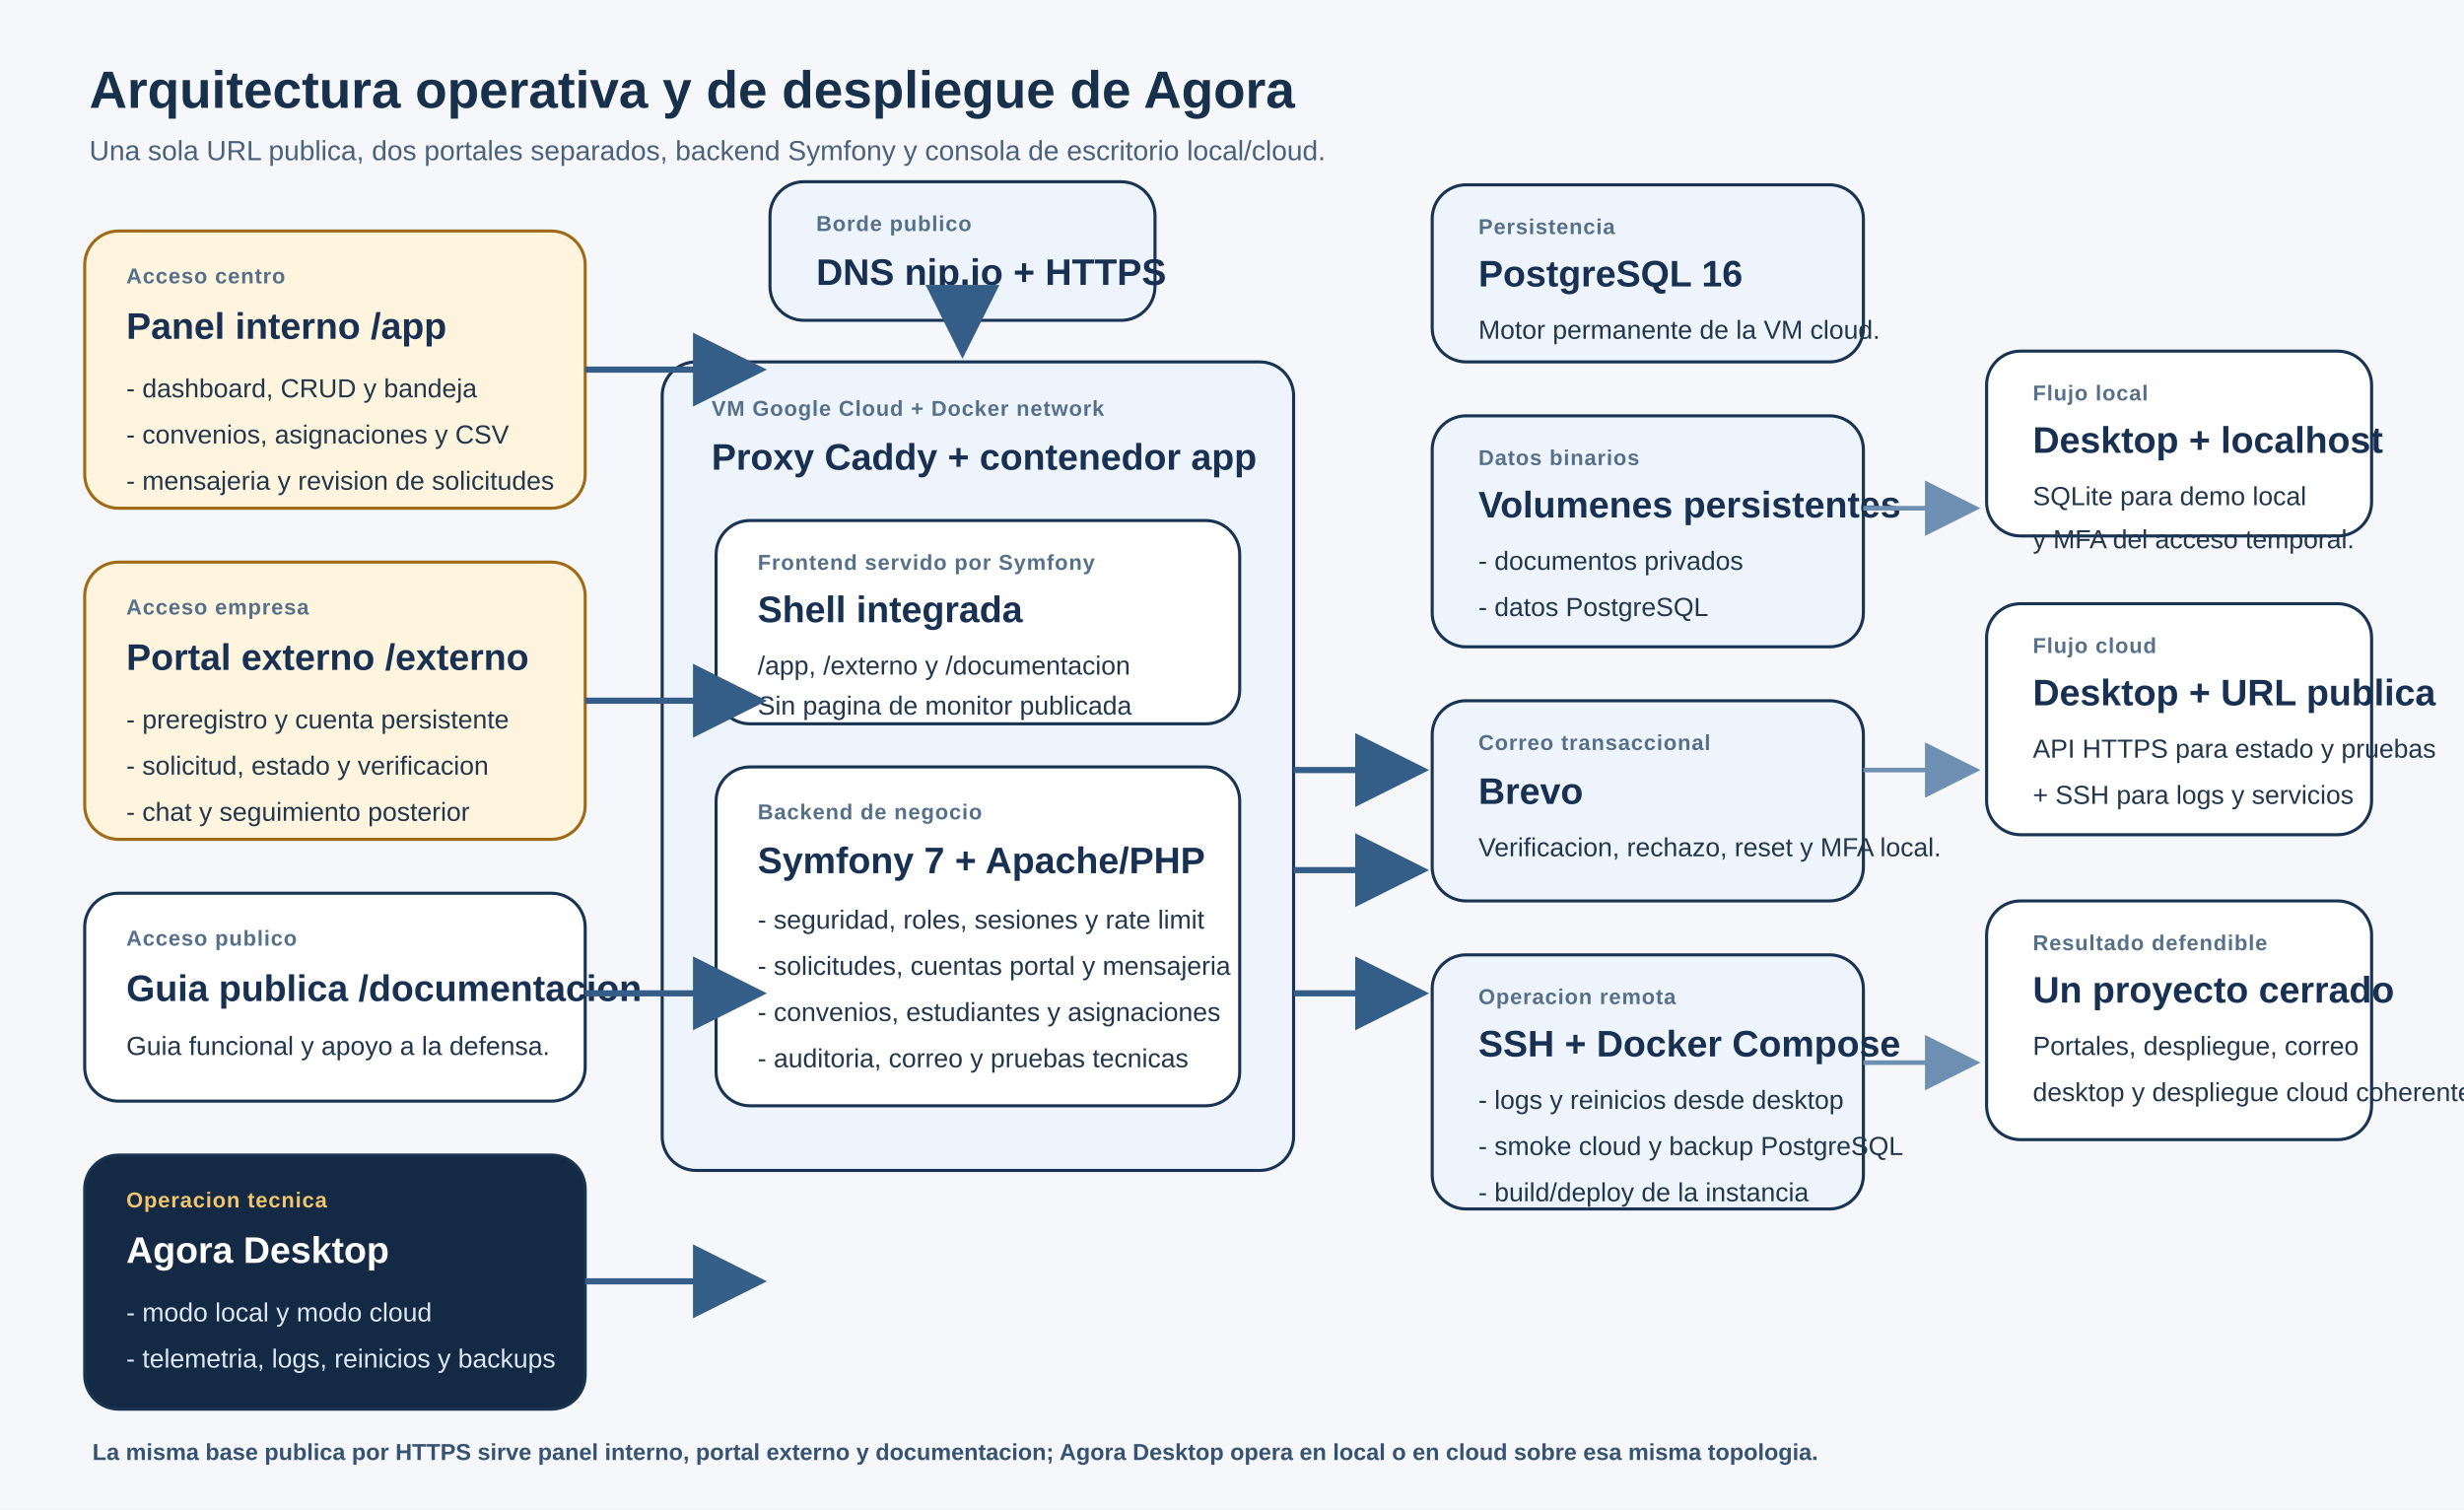
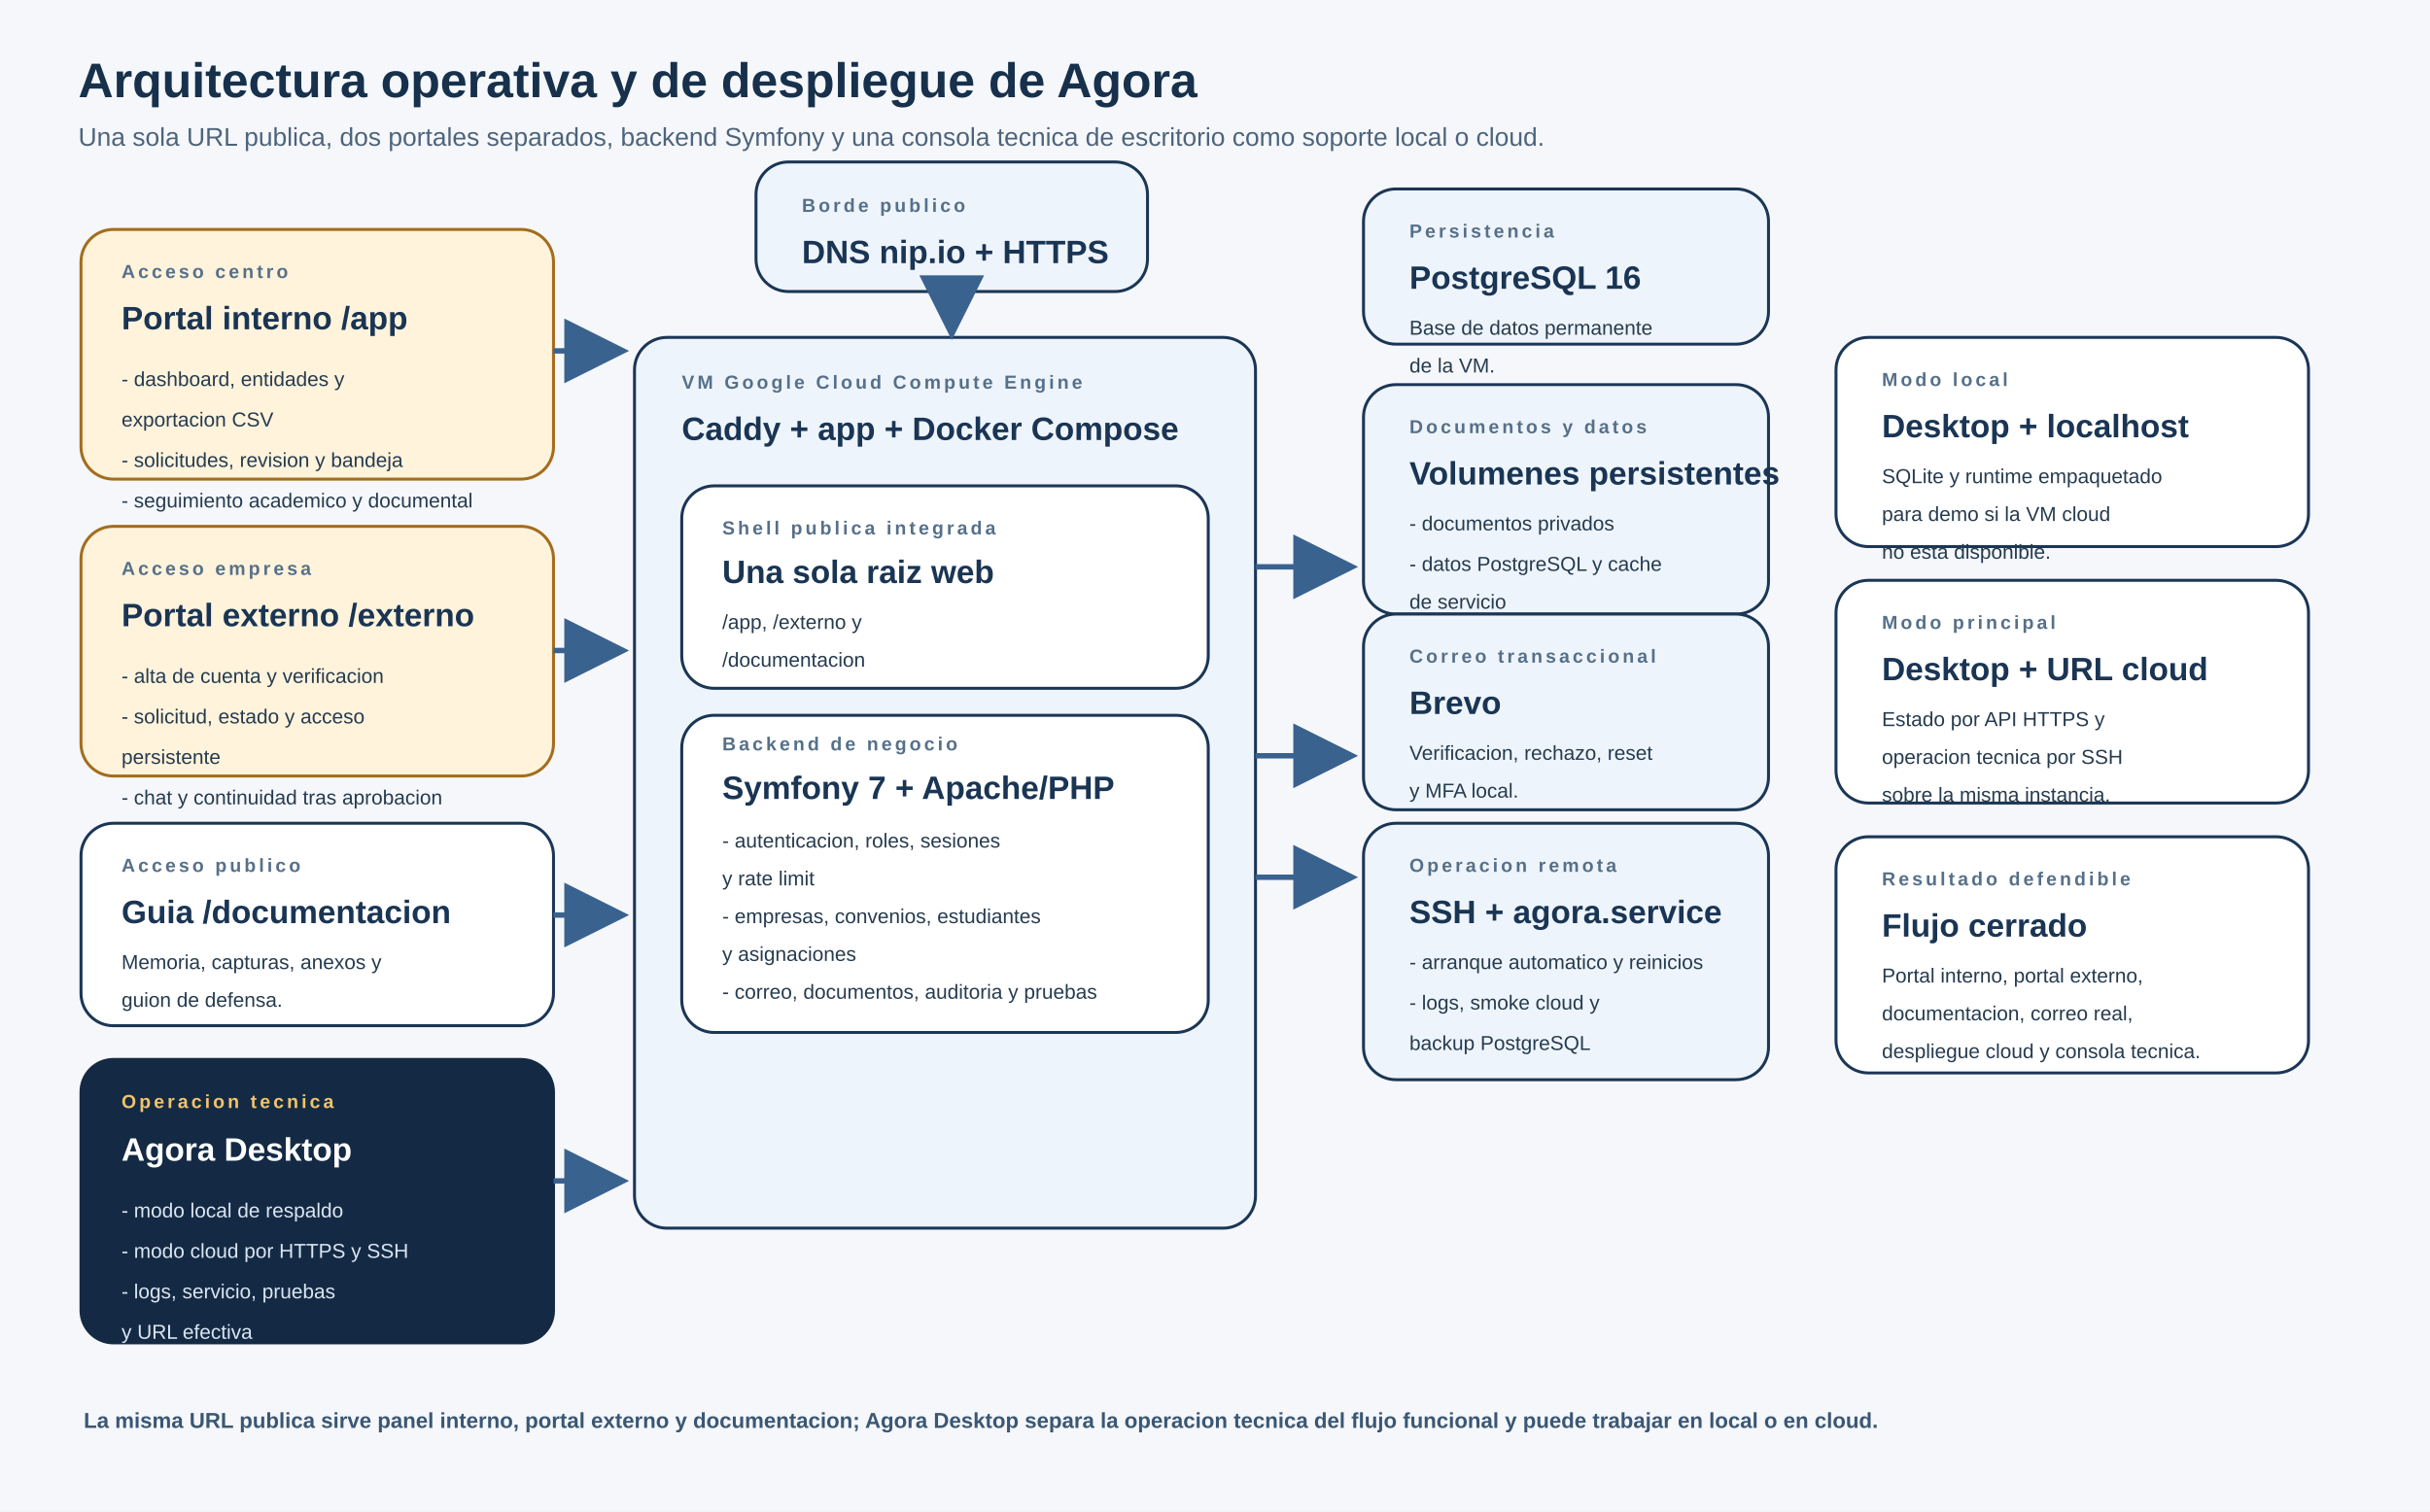
- <svg xmlns="http://www.w3.org/2000/svg" width="1600" height="980" viewBox="0 0 1600 980">
+ <svg xmlns="http://www.w3.org/2000/svg" width="1800" height="1120" viewBox="0 0 1800 1120">
  <defs>
    <style>
      .bg { fill: #f5f7fb; }
-       .title { font: 700 34px 'Segoe UI', Arial, sans-serif; fill: #17314c; }
-       .subtitle { font: 500 18px 'Segoe UI', Arial, sans-serif; fill: #4a6179; }
-       .card { fill: #ffffff; stroke: #193352; stroke-width: 2; rx: 22; ry: 22; }
-       .card-soft { fill: #eef4fb; stroke: #193352; stroke-width: 2; rx: 22; ry: 22; }
-       .card-warm { fill: #fff4de; stroke: #9f6b17; stroke-width: 2; rx: 22; ry: 22; }
-       .card-dark { fill: #142a44; stroke: #193352; stroke-width: 2; rx: 22; ry: 22; }
-       .head { font: 700 24px 'Segoe UI', Arial, sans-serif; fill: #183153; }
-       .head-dark { font: 700 24px 'Segoe UI', Arial, sans-serif; fill: #ffffff; }
-       .text { font: 400 17px 'Segoe UI', Arial, sans-serif; fill: #22374b; }
-       .text-dark { font: 400 17px 'Segoe UI', Arial, sans-serif; fill: #dce7f5; }
-       .small { font: 600 14px 'Segoe UI', Arial, sans-serif; fill: #567089; letter-spacing: 0.04em; text-transform: uppercase; }
-       .small-dark { font: 600 14px 'Segoe UI', Arial, sans-serif; fill: #f2c46d; letter-spacing: 0.04em; text-transform: uppercase; }
-       .line { stroke: #345e88; stroke-width: 4; fill: none; marker-end: url(#arrow); }
-       .line-soft { stroke: #6d8fb2; stroke-width: 3; fill: none; marker-end: url(#arrowSoft); }
-       .footer { font: 600 15px 'Segoe UI', Arial, sans-serif; fill: #365472; }
+       .title { font: 700 36px 'Segoe UI', Arial, sans-serif; fill: #17314c; }
+       .subtitle { font: 500 19px 'Segoe UI', Arial, sans-serif; fill: #4d647b; }
+       .card { fill: #ffffff; stroke: #1b3655; stroke-width: 2.2; rx: 24; ry: 24; }
+       .card-soft { fill: #eef4fb; stroke: #1b3655; stroke-width: 2.2; rx: 24; ry: 24; }
+       .card-warm { fill: #fff3db; stroke: #a36d1d; stroke-width: 2.2; rx: 24; ry: 24; }
+       .card-dark { fill: #142a44; stroke: #142a44; stroke-width: 2.2; rx: 24; ry: 24; }
+       .eyebrow { font: 700 14px 'Segoe UI', Arial, sans-serif; fill: #567089; letter-spacing: 0.16em; text-transform: uppercase; }
+       .eyebrow-dark { font: 700 14px 'Segoe UI', Arial, sans-serif; fill: #f1c36c; letter-spacing: 0.16em; text-transform: uppercase; }
+       .heading { font: 700 24px 'Segoe UI', Arial, sans-serif; fill: #1a3554; }
+       .heading-dark { font: 700 24px 'Segoe UI', Arial, sans-serif; fill: #ffffff; }
+       .body { font: 400 15px 'Segoe UI', Arial, sans-serif; fill: #263b4f; }
+       .body-dark { font: 400 15px 'Segoe UI', Arial, sans-serif; fill: #dbe6f3; }
+       .foot { font: 600 16px 'Segoe UI', Arial, sans-serif; fill: #3a5774; }
+       .line-main { stroke: #3a628f; stroke-width: 4; fill: none; marker-end: url(#arrow); }
+       .line-soft { stroke: #6b8eb3; stroke-width: 3; fill: none; marker-end: url(#arrowSoft); }
    </style>
    <marker id="arrow" markerWidth="12" markerHeight="12" refX="10" refY="6" orient="auto">
-       <path d="M0,0 L12,6 L0,12 z" fill="#345e88" />
+       <path d="M0,0 L12,6 L0,12 z" fill="#3a628f" />
    </marker>
    <marker id="arrowSoft" markerWidth="12" markerHeight="12" refX="10" refY="6" orient="auto">
-       <path d="M0,0 L12,6 L0,12 z" fill="#6d8fb2" />
+       <path d="M0,0 L12,6 L0,12 z" fill="#6b8eb3" />
    </marker>
  </defs>
-   <rect class="bg" x="0" y="0" width="1600" height="980" />
-   <text class="title" x="58" y="70">Arquitectura operativa y de despliegue de Agora</text>
-   <text class="subtitle" x="58" y="104">Una sola URL publica, dos portales separados, backend Symfony y consola de escritorio local/cloud.</text>
-   <rect class="card-warm" x="55" y="150" width="325" height="180" />
-   <text class="small" x="82" y="184">Acceso centro</text>
-   <text class="head" x="82" y="220">Panel interno /app</text>
-   <text class="text" x="82" y="258">- dashboard, CRUD y bandeja</text>
-   <text class="text" x="82" y="288">- convenios, asignaciones y CSV</text>
-   <text class="text" x="82" y="318">- mensajeria y revision de solicitudes</text>
-   <rect class="card-warm" x="55" y="365" width="325" height="180" />
-   <text class="small" x="82" y="399">Acceso empresa</text>
-   <text class="head" x="82" y="435">Portal externo /externo</text>
-   <text class="text" x="82" y="473">- preregistro y cuenta persistente</text>
-   <text class="text" x="82" y="503">- solicitud, estado y verificacion</text>
-   <text class="text" x="82" y="533">- chat y seguimiento posterior</text>
-   <rect class="card" x="55" y="580" width="325" height="135" />
-   <text class="small" x="82" y="614">Acceso publico</text>
-   <text class="head" x="82" y="650">Guia publica /documentacion</text>
-   <text class="text" x="82" y="685">Guia funcional y apoyo a la defensa.</text>
-   <rect class="card-dark" x="55" y="750" width="325" height="165" />
-   <text class="small-dark" x="82" y="784">Operacion tecnica</text>
-   <text class="head-dark" x="82" y="820">Agora Desktop</text>
-   <text class="text-dark" x="82" y="858">- modo local y modo cloud</text>
-   <text class="text-dark" x="82" y="888">- telemetria, logs, reinicios y backups</text>
-   <rect class="card-soft" x="500" y="118" width="250" height="90" />
-   <text class="small" x="530" y="150">Borde publico</text>
-   <text class="head" x="530" y="185">DNS nip.io + HTTPS</text>
-   <rect class="card-soft" x="430" y="235" width="410" height="525" />
-   <text class="small" x="462" y="270">VM Google Cloud + Docker network</text>
-   <text class="head" x="462" y="305">Proxy Caddy + contenedor app</text>
-   <rect class="card" x="465" y="338" width="340" height="132" />
-   <text class="small" x="492" y="370">Frontend servido por Symfony</text>
-   <text class="head" x="492" y="404">Shell integrada</text>
-   <text class="text" x="492" y="438">/app, /externo y /documentacion</text>
-   <text class="text" x="492" y="464">Sin pagina de monitor publicada</text>
-   <rect class="card" x="465" y="498" width="340" height="220" />
-   <text class="small" x="492" y="532">Backend de negocio</text>
-   <text class="head" x="492" y="567">Symfony 7 + Apache/PHP</text>
-   <text class="text" x="492" y="603">- seguridad, roles, sesiones y rate limit</text>
-   <text class="text" x="492" y="633">- solicitudes, cuentas portal y mensajeria</text>
-   <text class="text" x="492" y="663">- convenios, estudiantes y asignaciones</text>
-   <text class="text" x="492" y="693">- auditoria, correo y pruebas tecnicas</text>
-   <rect class="card-soft" x="930" y="120" width="280" height="115" />
-   <text class="small" x="960" y="152">Persistencia</text>
-   <text class="head" x="960" y="186">PostgreSQL 16</text>
-   <text class="text" x="960" y="220">Motor permanente de la VM cloud.</text>
-   <rect class="card-soft" x="930" y="270" width="280" height="150" />
-   <text class="small" x="960" y="302">Datos binarios</text>
-   <text class="head" x="960" y="336">Volumenes persistentes</text>
-   <text class="text" x="960" y="370">- documentos privados</text>
-   <text class="text" x="960" y="400">- datos PostgreSQL</text>
-   <rect class="card-soft" x="930" y="455" width="280" height="130" />
-   <text class="small" x="960" y="487">Correo transaccional</text>
-   <text class="head" x="960" y="522">Brevo</text>
-   <text class="text" x="960" y="556">Verificacion, rechazo, reset y MFA local.</text>
-   <rect class="card-soft" x="930" y="620" width="280" height="165" />
-   <text class="small" x="960" y="652">Operacion remota</text>
-   <text class="head" x="960" y="686">SSH + Docker Compose</text>
-   <text class="text" x="960" y="720">- logs y reinicios desde desktop</text>
-   <text class="text" x="960" y="750">- smoke cloud y backup PostgreSQL</text>
-   <text class="text" x="960" y="780">- build/deploy de la instancia</text>
-   <rect class="card" x="1290" y="228" width="250" height="120" />
-   <text class="small" x="1320" y="260">Flujo local</text>
-   <text class="head" x="1320" y="294">Desktop + localhost</text>
-   <text class="text" x="1320" y="328">SQLite para demo local</text>
-   <text class="text" x="1320" y="356">y MFA del acceso temporal.</text>
-   <rect class="card" x="1290" y="392" width="250" height="150" />
-   <text class="small" x="1320" y="424">Flujo cloud</text>
-   <text class="head" x="1320" y="458">Desktop + URL publica</text>
-   <text class="text" x="1320" y="492">API HTTPS para estado y pruebas</text>
-   <text class="text" x="1320" y="522">+ SSH para logs y servicios</text>
-   <rect class="card" x="1290" y="585" width="250" height="155" />
-   <text class="small" x="1320" y="617">Resultado defendible</text>
-   <text class="head" x="1320" y="651">Un proyecto cerrado</text>
-   <text class="text" x="1320" y="685">Portales, despliegue, correo</text>
-   <text class="text" x="1320" y="715">desktop y despliegue cloud coherentes.</text>
-   <path class="line" d="M380 240 H490" />
-   <path class="line" d="M380 455 H490" />
-   <path class="line" d="M380 645 H490" />
-   <path class="line" d="M380 832 H490" />
-   <path class="line" d="M625 208 V225" />
-   <path class="line" d="M840 500 H920" />
-   <path class="line" d="M840 565 H920" />
-   <path class="line" d="M840 645 H920" />
-   <path class="line-soft" d="M1210 500 H1280" />
-   <path class="line-soft" d="M1210 690 H1280" />
-   <path class="line-soft" d="M1210 330 H1280" />
-   <text class="footer" x="60" y="948">La misma base publica por HTTPS sirve panel interno, portal externo y documentacion; Agora Desktop opera en local o en cloud sobre esa misma topologia.</text>
+   <rect class="bg" x="0" y="0" width="1800" height="1120" />
+   <text class="title" x="58" y="72">Arquitectura operativa y de despliegue de Agora</text>
+   <text class="subtitle" x="58" y="108">Una sola URL publica, dos portales separados, backend Symfony y una consola tecnica de escritorio como soporte local o cloud.</text>
+   <rect class="card-warm" x="60" y="170" width="350" height="185" />
+   <text class="eyebrow" x="90" y="206">Acceso centro</text>
+   <text class="heading" x="90" y="244">Portal interno /app</text>
+   <text class="body" x="90" y="286">- dashboard, entidades y</text>
+   <text class="body" x="90" y="316">exportacion CSV</text>
+   <text class="body" x="90" y="346">- solicitudes, revision y bandeja</text>
+   <text class="body" x="90" y="376">- seguimiento academico y documental</text>
+   <rect class="card-warm" x="60" y="390" width="350" height="185" />
+   <text class="eyebrow" x="90" y="426">Acceso empresa</text>
+   <text class="heading" x="90" y="464">Portal externo /externo</text>
+   <text class="body" x="90" y="506">- alta de cuenta y verificacion</text>
+   <text class="body" x="90" y="536">- solicitud, estado y acceso</text>
+   <text class="body" x="90" y="566">persistente</text>
+   <text class="body" x="90" y="596">- chat y continuidad tras aprobacion</text>
+   <rect class="card" x="60" y="610" width="350" height="150" />
+   <text class="eyebrow" x="90" y="646">Acceso publico</text>
+   <text class="heading" x="90" y="684">Guia /documentacion</text>
+   <text class="body" x="90" y="718">Memoria, capturas, anexos y</text>
+   <text class="body" x="90" y="746">guion de defensa.</text>
+   <rect class="card-dark" x="60" y="785" width="350" height="210" />
+   <text class="eyebrow-dark" x="90" y="821">Operacion tecnica</text>
+   <text class="heading-dark" x="90" y="860">Agora Desktop</text>
+   <text class="body-dark" x="90" y="902">- modo local de respaldo</text>
+   <text class="body-dark" x="90" y="932">- modo cloud por HTTPS y SSH</text>
+   <text class="body-dark" x="90" y="962">- logs, servicio, pruebas</text>
+   <text class="body-dark" x="90" y="992">y URL efectiva</text>
+   <rect class="card-soft" x="560" y="120" width="290" height="96" />
+   <text class="eyebrow" x="594" y="157">Borde publico</text>
+   <text class="heading" x="594" y="195">DNS nip.io + HTTPS</text>
+   <rect class="card-soft" x="470" y="250" width="460" height="660" />
+   <text class="eyebrow" x="505" y="288">VM Google Cloud Compute Engine</text>
+   <text class="heading" x="505" y="326">Caddy + app + Docker Compose</text>
+   <rect class="card" x="505" y="360" width="390" height="150" />
+   <text class="eyebrow" x="535" y="396">Shell publica integrada</text>
+   <text class="heading" x="535" y="432">Una sola raiz web</text>
+   <text class="body" x="535" y="466">/app, /externo y</text>
+   <text class="body" x="535" y="494">/documentacion</text>
+   <rect class="card" x="505" y="530" width="390" height="235" />
+   <text class="eyebrow" x="535" y="556">Backend de negocio</text>
+   <text class="heading" x="535" y="592">Symfony 7 + Apache/PHP</text>
+   <text class="body" x="535" y="628">- autenticacion, roles, sesiones</text>
+   <text class="body" x="535" y="656">y rate limit</text>
+   <text class="body" x="535" y="684">- empresas, convenios, estudiantes</text>
+   <text class="body" x="535" y="712">y asignaciones</text>
+   <text class="body" x="535" y="740">- correo, documentos, auditoria y pruebas</text>
+   <rect class="card-soft" x="1010" y="140" width="300" height="115" />
+   <text class="eyebrow" x="1044" y="176">Persistencia</text>
+   <text class="heading" x="1044" y="214">PostgreSQL 16</text>
+   <text class="body" x="1044" y="248">Base de datos permanente</text>
+   <text class="body" x="1044" y="276">de la VM.</text>
+   <rect class="card-soft" x="1010" y="285" width="300" height="170" />
+   <text class="eyebrow" x="1044" y="321">Documentos y datos</text>
+   <text class="heading" x="1044" y="359">Volumenes persistentes</text>
+   <text class="body" x="1044" y="393">- documentos privados</text>
+   <text class="body" x="1044" y="423">- datos PostgreSQL y cache</text>
+   <text class="body" x="1044" y="451">de servicio</text>
+   <rect class="card-soft" x="1010" y="455" width="300" height="145" />
+   <text class="eyebrow" x="1044" y="491">Correo transaccional</text>
+   <text class="heading" x="1044" y="529">Brevo</text>
+   <text class="body" x="1044" y="563">Verificacion, rechazo, reset</text>
+   <text class="body" x="1044" y="591">y MFA local.</text>
+   <rect class="card-soft" x="1010" y="610" width="300" height="190" />
+   <text class="eyebrow" x="1044" y="646">Operacion remota</text>
+   <text class="heading" x="1044" y="684">SSH + agora.service</text>
+   <text class="body" x="1044" y="718">- arranque automatico y reinicios</text>
+   <text class="body" x="1044" y="748">- logs, smoke cloud y</text>
+   <text class="body" x="1044" y="778">backup PostgreSQL</text>
+   <rect class="card" x="1360" y="250" width="350" height="155" />
+   <text class="eyebrow" x="1394" y="286">Modo local</text>
+   <text class="heading" x="1394" y="324">Desktop + localhost</text>
+   <text class="body" x="1394" y="358">SQLite y runtime empaquetado</text>
+   <text class="body" x="1394" y="386">para demo si la VM cloud</text>
+   <text class="body" x="1394" y="414">no esta disponible.</text>
+   <rect class="card" x="1360" y="430" width="350" height="165" />
+   <text class="eyebrow" x="1394" y="466">Modo principal</text>
+   <text class="heading" x="1394" y="504">Desktop + URL cloud</text>
+   <text class="body" x="1394" y="538">Estado por API HTTPS y</text>
+   <text class="body" x="1394" y="566">operacion tecnica por SSH</text>
+   <text class="body" x="1394" y="594">sobre la misma instancia.</text>
+   <rect class="card" x="1360" y="620" width="350" height="175" />
+   <text class="eyebrow" x="1394" y="656">Resultado defendible</text>
+   <text class="heading" x="1394" y="694">Flujo cerrado</text>
+   <text class="body" x="1394" y="728">Portal interno, portal externo,</text>
+   <text class="body" x="1394" y="756">documentacion, correo real,</text>
+   <text class="body" x="1394" y="784">despliegue cloud y consola tecnica.</text>
+   <path class="line-main" d="M410 260 H458" />
+   <path class="line-main" d="M410 482 H458" />
+   <path class="line-main" d="M410 678 H458" />
+   <path class="line-main" d="M410 875 H458" />
+   <path class="line-main" d="M705 216 V244" />
+   <path class="line-main" d="M930 420 H998" />
+   <path class="line-main" d="M930 560 H998" />
+   <path class="line-main" d="M930 650 H998" />
+   <text class="foot" x="62" y="1058">La misma URL publica sirve panel interno, portal externo y documentacion; Agora Desktop separa la operacion tecnica del flujo funcional y puede trabajar en local o en cloud.</text>
</svg>
